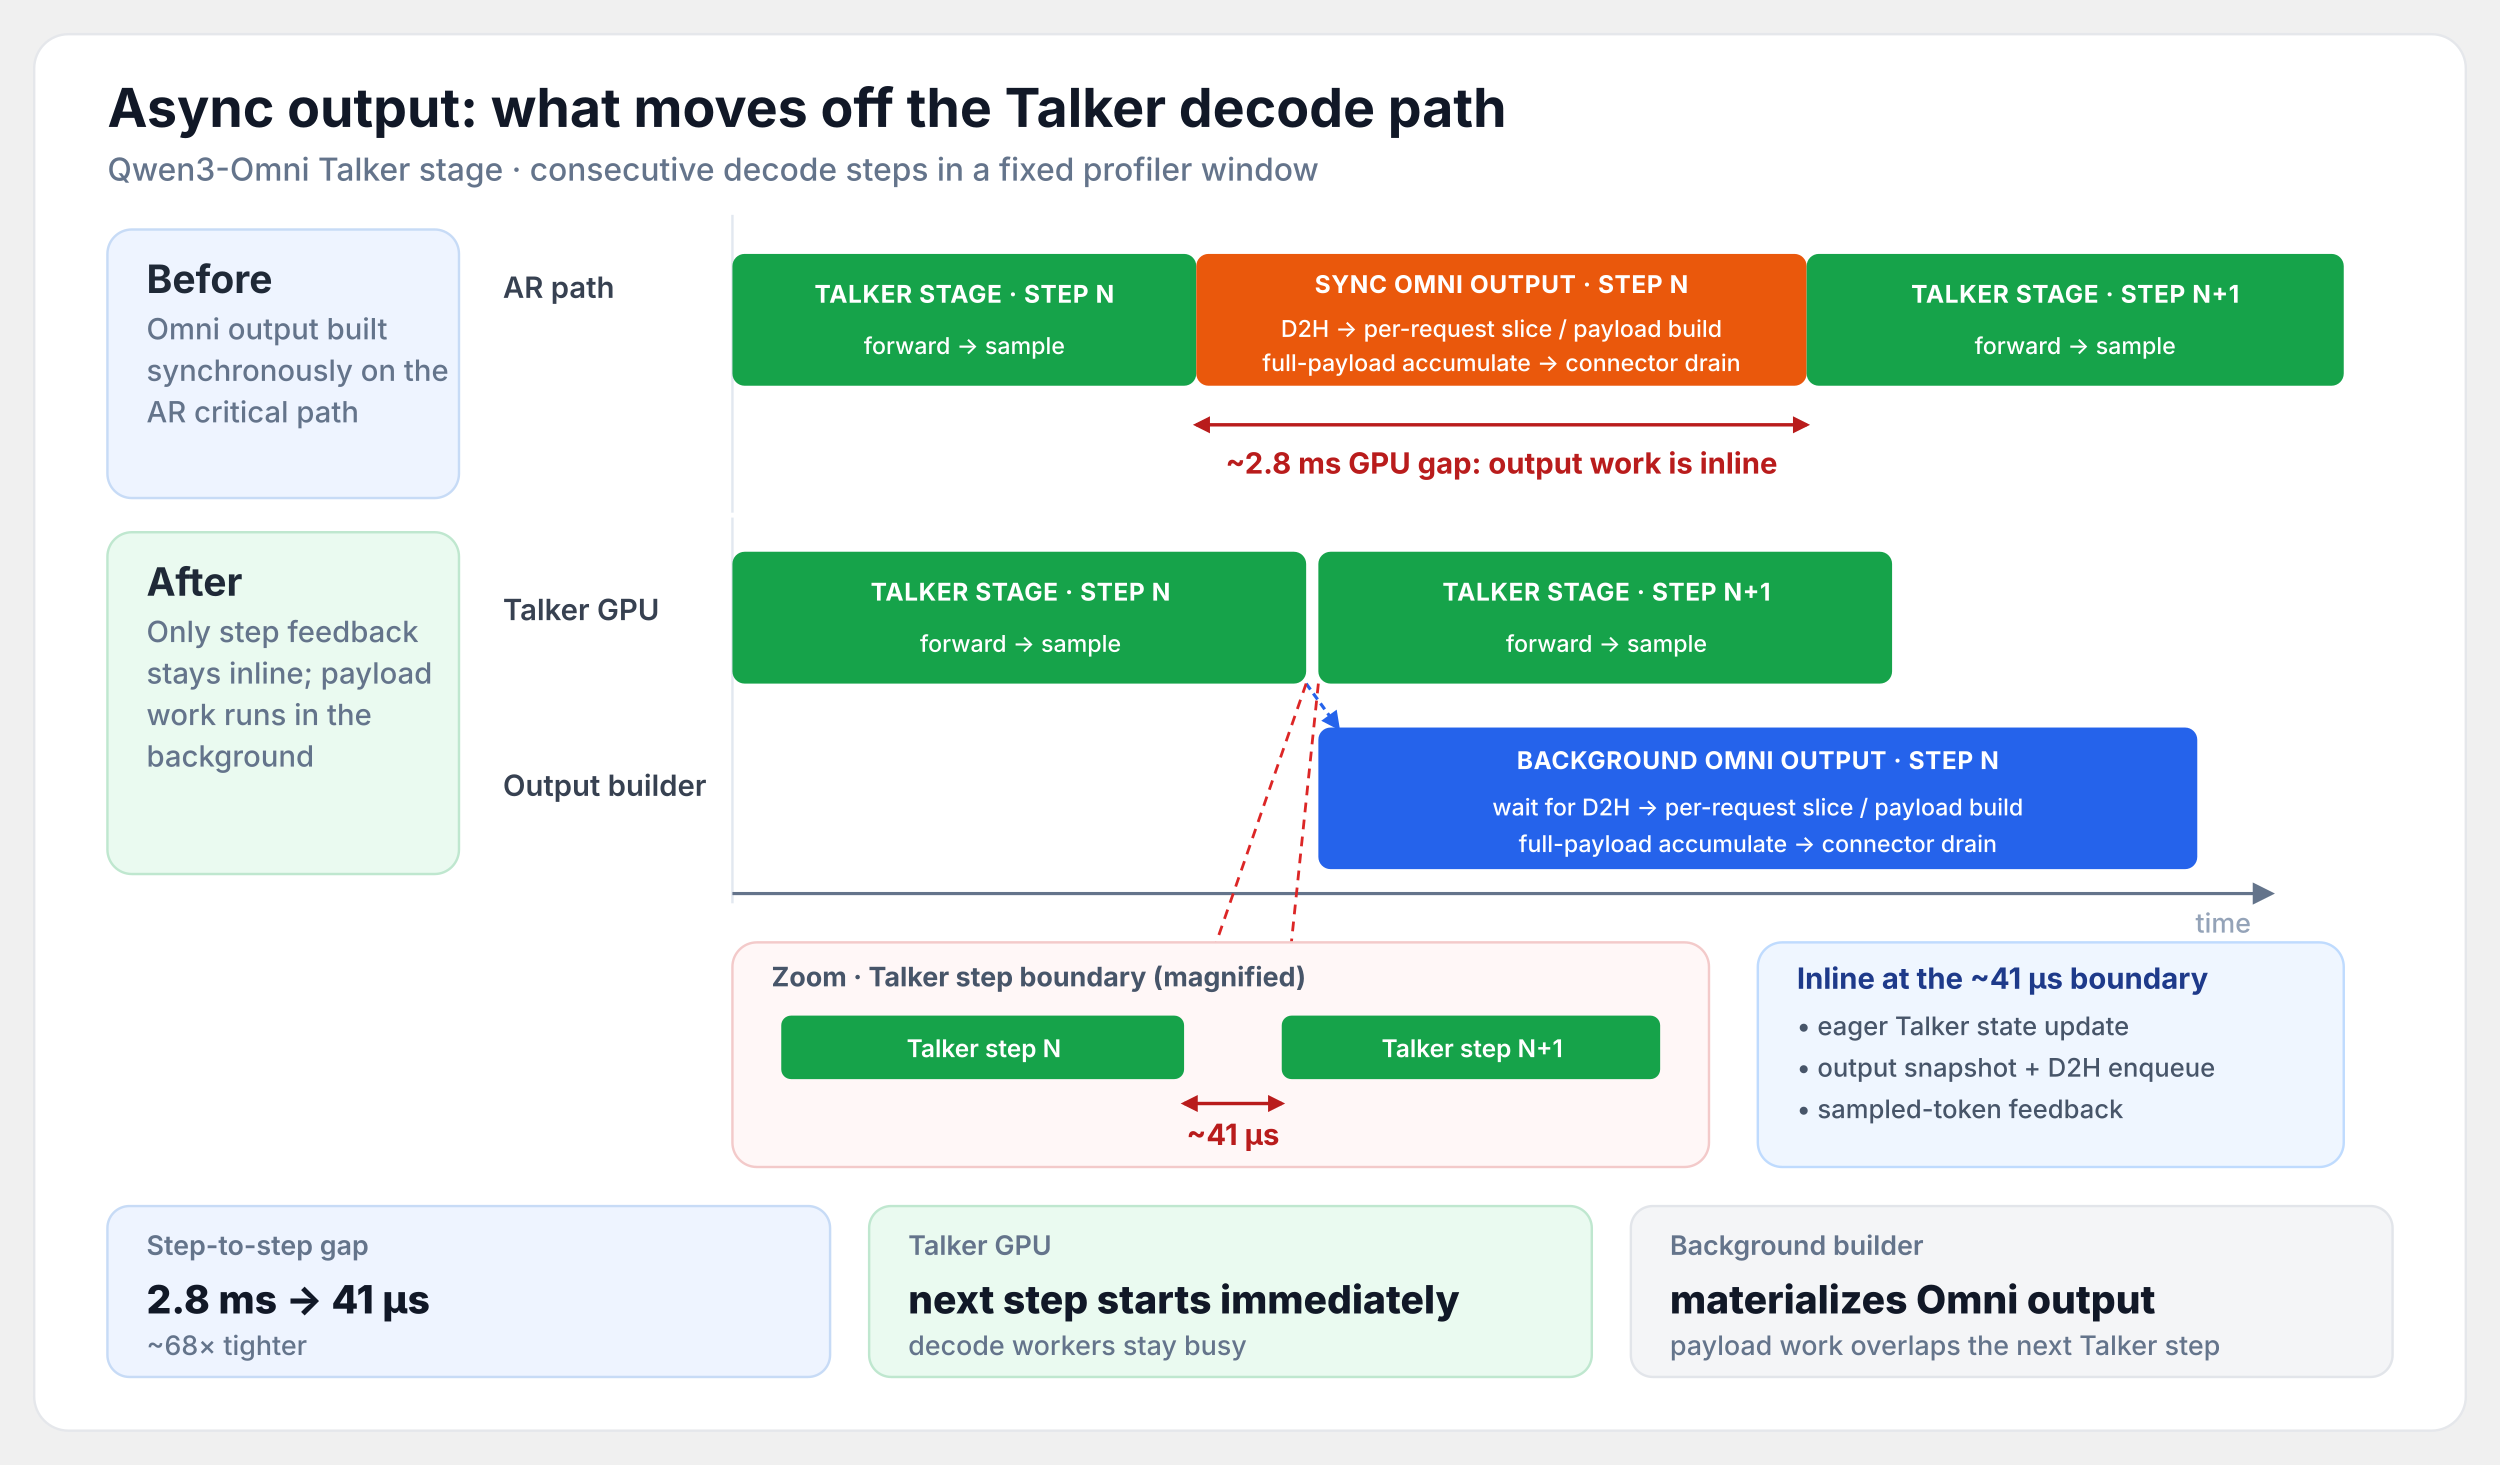
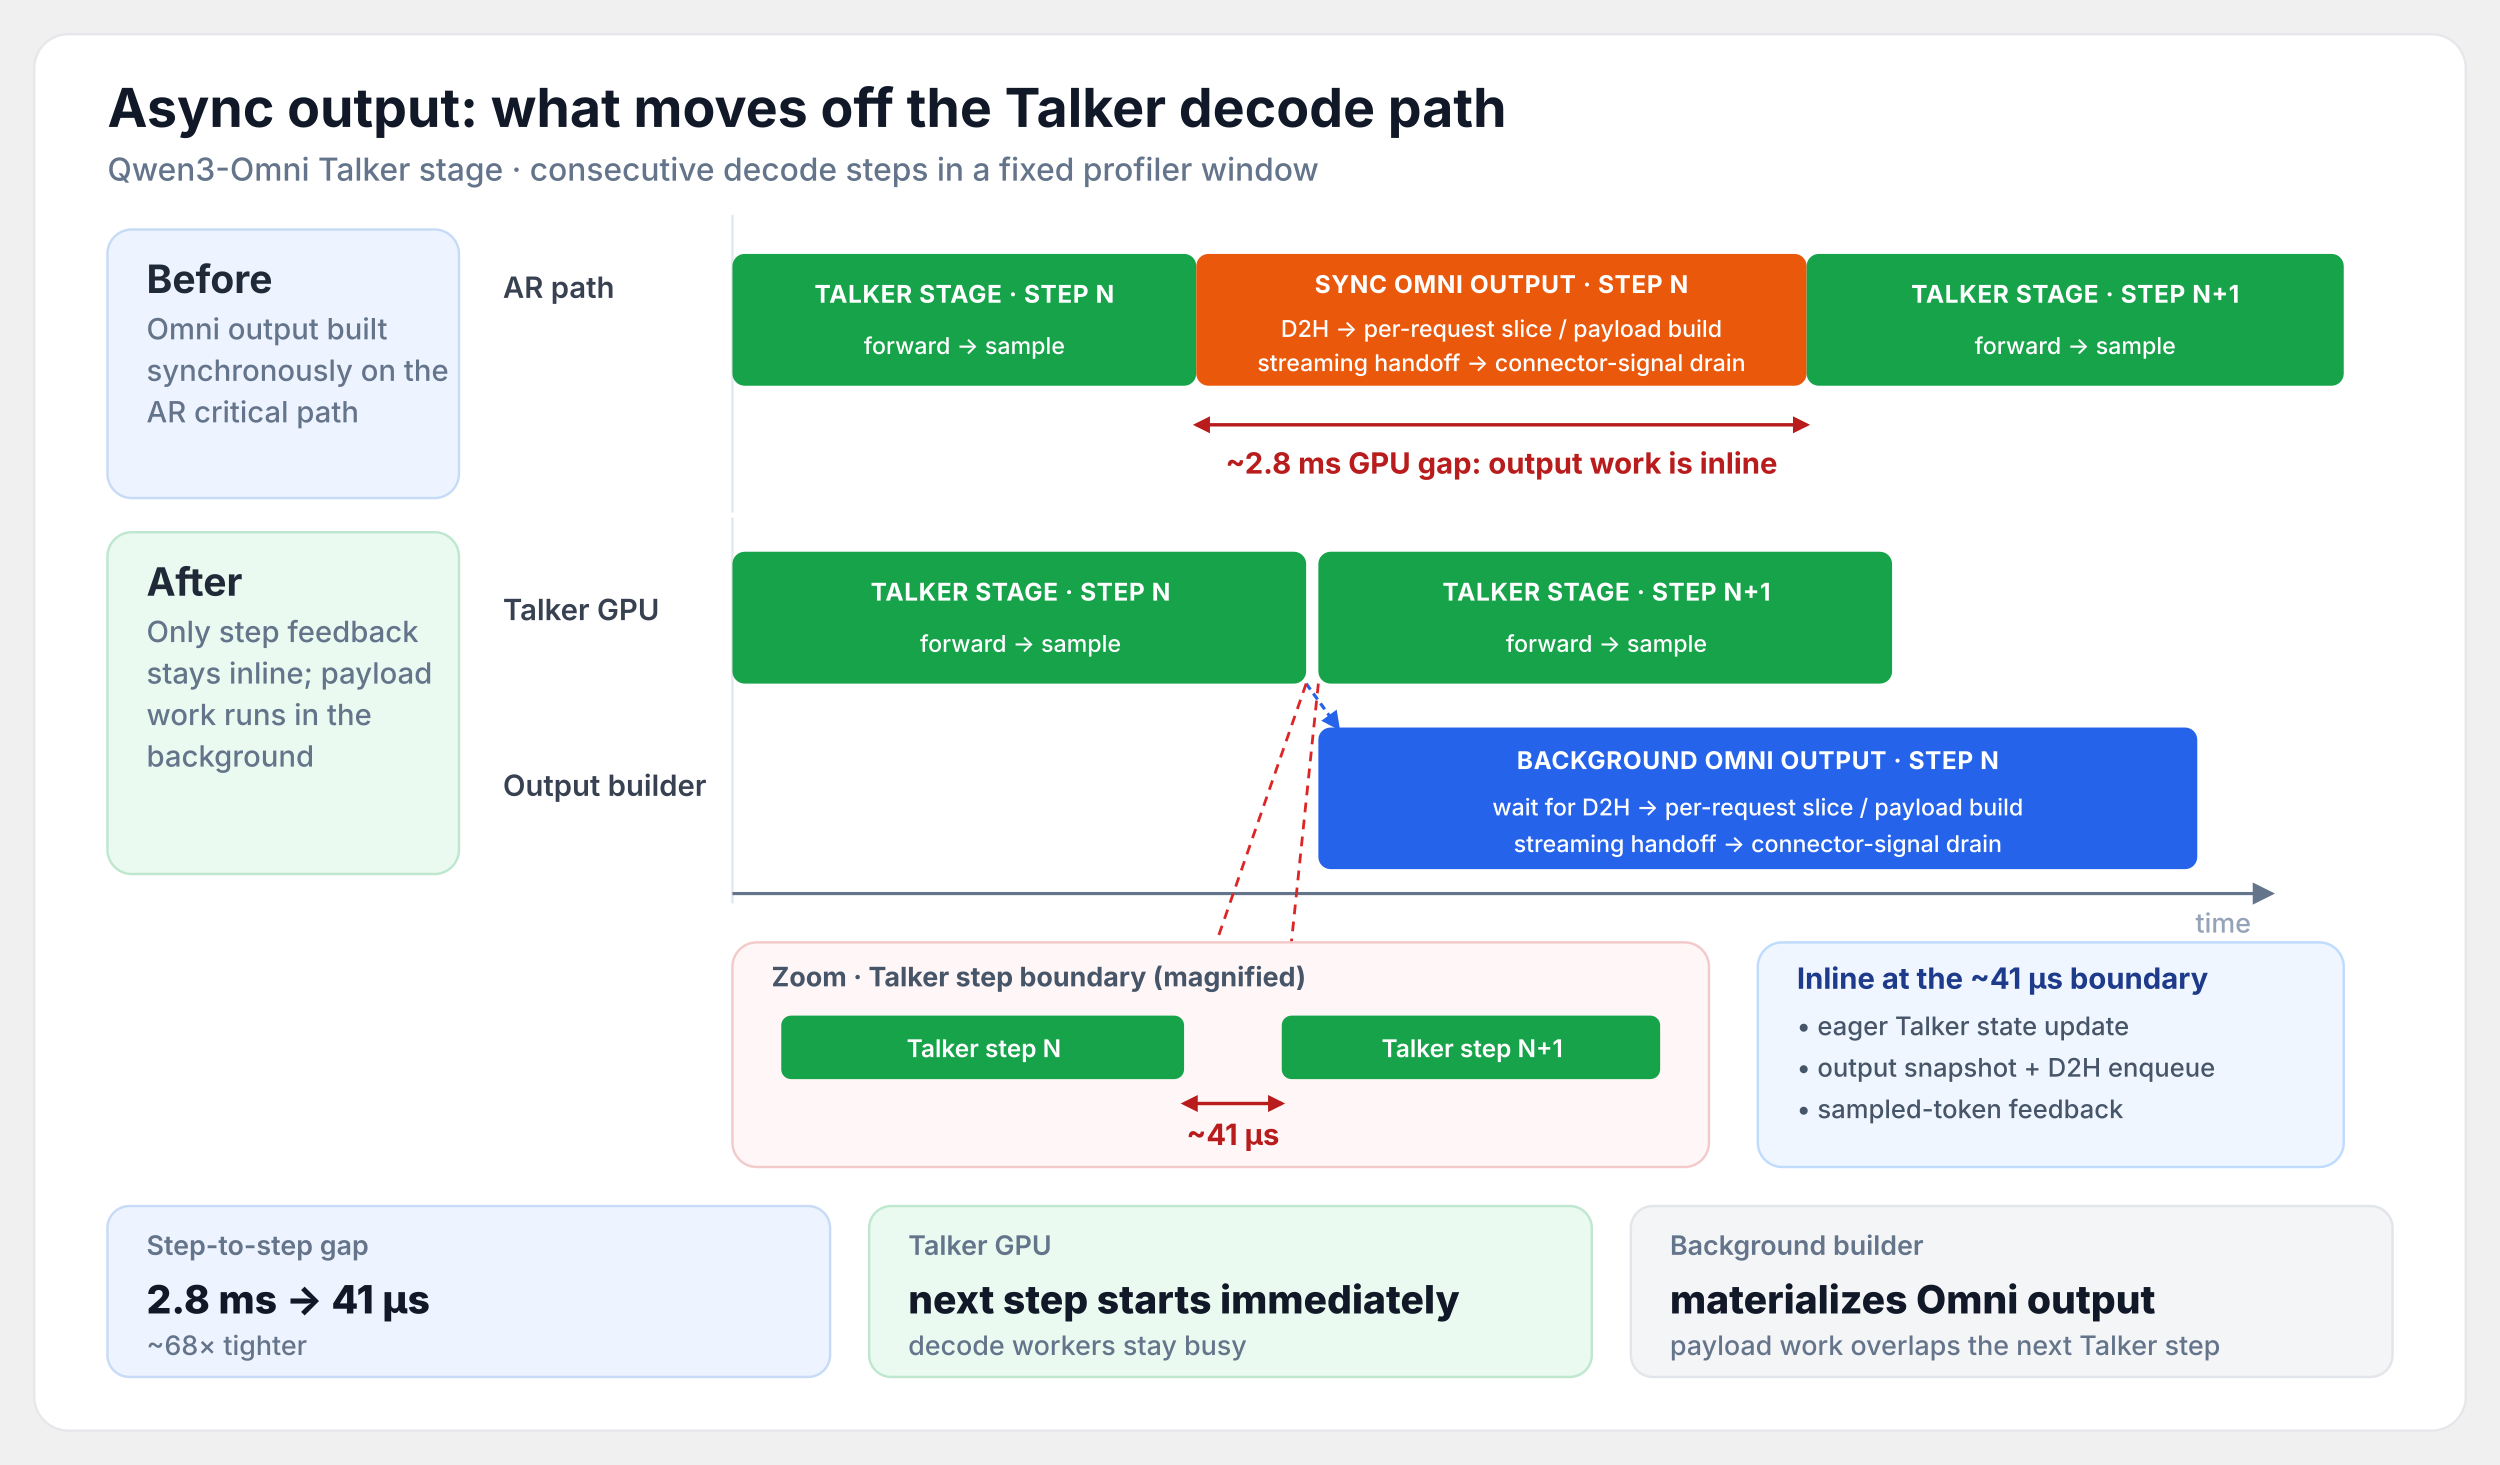
<svg xmlns="http://www.w3.org/2000/svg" width="1024" height="600" viewBox="0 0 1024 600" role="img" aria-labelledby="title desc">
  <defs>
    <marker id="time-arrow" viewBox="0 0 10 10" refX="8" refY="5" markerWidth="7" markerHeight="7" orient="auto">
      <path d="M 0 0 L 10 5 L 0 10 z" fill="#64748b" />
    </marker>
    <marker id="red-end" viewBox="0 0 10 10" refX="8" refY="5" markerWidth="5" markerHeight="5" orient="auto">
      <path d="M 0 0 L 10 5 L 0 10 z" fill="#b91c1c" />
    </marker>
    <marker id="red-start" viewBox="0 0 10 10" refX="2" refY="5" markerWidth="5" markerHeight="5" orient="auto">
      <path d="M 10 0 L 0 5 L 10 10 z" fill="#b91c1c" />
    </marker>
    <marker id="blue-end" viewBox="0 0 10 10" refX="8" refY="5" markerWidth="6" markerHeight="6" orient="auto">
      <path d="M 0 0 L 10 5 L 0 10 z" fill="#2563eb" />
    </marker>
    <style>
      .canvas { fill: #ffffff; stroke: #e5e7eb; }
      .title { font: 700 22px system-ui, -apple-system, Segoe UI, sans-serif; fill: #111827; }
      .subtitle { font: 500 13px system-ui, -apple-system, Segoe UI, sans-serif; fill: #64748b; }
      .phase { font: 700 16px system-ui, -apple-system, Segoe UI, sans-serif; fill: #1f2937; }
      .phase-sub { font: 500 12px system-ui, -apple-system, Segoe UI, sans-serif; fill: #64748b; }
      .lane { font: 600 12px system-ui, -apple-system, Segoe UI, sans-serif; fill: #374151; }
      .block-title { font: 700 10px system-ui, -apple-system, Segoe UI, sans-serif; letter-spacing: .25px; fill: #ffffff; }
      .block-op { font: 500 9.5px system-ui, -apple-system, Segoe UI, sans-serif; fill: #ffffff; }
      .axis { font: 500 11px system-ui, -apple-system, Segoe UI, sans-serif; fill: #94a3b8; }
      .measure { font: 700 12px system-ui, -apple-system, Segoe UI, sans-serif; fill: #b91c1c; }
      .inset-title { font: 700 11px system-ui, -apple-system, Segoe UI, sans-serif; fill: #475569; }
      .inset-step { font: 600 10px system-ui, -apple-system, Segoe UI, sans-serif; fill: #ffffff; }
      .note-title { font: 700 12px system-ui, -apple-system, Segoe UI, sans-serif; fill: #1e3a8a; }
      .note-text { font: 500 10.5px system-ui, -apple-system, Segoe UI, sans-serif; fill: #475569; }
      .stat-cap { font: 600 11px system-ui, -apple-system, Segoe UI, sans-serif; fill: #64748b; }
      .stat-big { font: 800 16px system-ui, -apple-system, Segoe UI, sans-serif; fill: #111827; }
      .stat-sub { font: 500 11px system-ui, -apple-system, Segoe UI, sans-serif; fill: #64748b; }
      .before-card { fill: #eef4ff; stroke: #c7dbf6; }
      .after-card { fill: #eafaf0; stroke: #bfe7cf; }
      .talker { fill: #16a34a; }
      .sync-output { fill: #ea580c; }
      .async-output { fill: #2563eb; }
      .zoom-card { fill: #fff7f7; stroke: #f3caca; }
      .note-card { fill: #eff6ff; stroke: #bfdbfe; }
      .stat-blue { fill: #eef4ff; stroke: #c7dbf6; }
      .stat-green { fill: #eafaf0; stroke: #bfe7cf; }
      .stat-gray { fill: #f4f5f7; stroke: #e2e5ea; }
      .guide { stroke: #e2e8f0; stroke-width: 1; }
      .time-line { stroke: #64748b; stroke-width: 1.3; fill: none; marker-end: url(#time-arrow); }
      .measure-line { stroke: #b91c1c; stroke-width: 1.4; marker-start: url(#red-start); marker-end: url(#red-end); }
      .zoom-lead { stroke: #dc2626; stroke-width: 1.15; stroke-dasharray: 4 3; fill: none; }
      .handoff { stroke: #2563eb; stroke-width: 1.3; stroke-dasharray: 3 2; fill: none; marker-end: url(#blue-end); }
    </style>
  </defs>
  <rect x="14" y="14" width="996" height="572" rx="14" class="canvas" />
  <text x="44" y="52" class="title">Async output: what moves off the Talker decode path</text>
  <text x="44" y="74" class="subtitle">Qwen3-Omni Talker stage · consecutive decode steps in a fixed profiler window</text>
  <rect x="44" y="94" width="144" height="110" rx="10" class="before-card" />
  <text x="60" y="120" class="phase">Before</text>
  <text x="60" y="139" class="phase-sub">Omni output built</text>
  <text x="60" y="156" class="phase-sub">synchronously on the</text>
  <text x="60" y="173" class="phase-sub">AR critical path</text>
  <text x="206" y="122" class="lane">AR path</text>
  <line x1="300" y1="88" x2="300" y2="210" class="guide" />
  <rect x="300" y="104" width="190" height="54" rx="5" class="talker" />
  <text x="395" y="124" text-anchor="middle" class="block-title">TALKER STAGE · STEP N</text>
  <text x="395" y="145" text-anchor="middle" class="block-op">forward → sample</text>
  <rect x="490" y="104" width="250" height="54" rx="5" class="sync-output" />
  <text x="615" y="120" text-anchor="middle" class="block-title">SYNC OMNI OUTPUT · STEP N</text>
  <text x="615" y="138" text-anchor="middle" class="block-op">D2H → per-request slice / payload build</text>
-   <text x="615" y="152" text-anchor="middle" class="block-op">full-payload accumulate → connector drain</text>
+   <text x="615" y="152" text-anchor="middle" class="block-op">streaming handoff → connector-signal drain</text>
  <rect x="740" y="104" width="220" height="54" rx="5" class="talker" />
  <text x="850" y="124" text-anchor="middle" class="block-title">TALKER STAGE · STEP N+1</text>
  <text x="850" y="145" text-anchor="middle" class="block-op">forward → sample</text>
  <line x1="490" y1="174" x2="740" y2="174" class="measure-line" />
  <text x="615" y="194" text-anchor="middle" class="measure">~2.8 ms GPU gap: output work is inline</text>
  <rect x="44" y="218" width="144" height="140" rx="10" class="after-card" />
  <text x="60" y="244" class="phase">After</text>
  <text x="60" y="263" class="phase-sub">Only step feedback</text>
  <text x="60" y="280" class="phase-sub">stays inline; payload</text>
  <text x="60" y="297" class="phase-sub">work runs in the</text>
  <text x="60" y="314" class="phase-sub">background</text>
  <text x="206" y="254" class="lane">Talker GPU</text>
  <text x="206" y="326" class="lane">Output builder</text>
  <line x1="300" y1="212" x2="300" y2="370" class="guide" />
  <rect x="300" y="226" width="235" height="54" rx="5" class="talker" />
  <text x="418" y="246" text-anchor="middle" class="block-title">TALKER STAGE · STEP N</text>
  <text x="418" y="267" text-anchor="middle" class="block-op">forward → sample</text>
  <rect x="540" y="226" width="235" height="54" rx="5" class="talker" />
  <text x="658" y="246" text-anchor="middle" class="block-title">TALKER STAGE · STEP N+1</text>
  <text x="658" y="267" text-anchor="middle" class="block-op">forward → sample</text>
  <path d="M 535 280 L 548 298" class="handoff" />
  <rect x="540" y="298" width="360" height="58" rx="5" class="async-output" />
  <text x="720" y="315" text-anchor="middle" class="block-title">BACKGROUND OMNI OUTPUT · STEP N</text>
  <text x="720" y="334" text-anchor="middle" class="block-op">wait for D2H → per-request slice / payload build</text>
-   <text x="720" y="349" text-anchor="middle" class="block-op">full-payload accumulate → connector drain</text>
+   <text x="720" y="349" text-anchor="middle" class="block-op">streaming handoff → connector-signal drain</text>
  <line x1="300" y1="366" x2="930" y2="366" class="time-line" />
  <text x="922" y="382" text-anchor="end" class="axis">time</text>
  <line x1="535" y1="280" x2="485" y2="424" class="zoom-lead" />
  <line x1="540" y1="280" x2="525" y2="424" class="zoom-lead" />
  <rect x="300" y="386" width="400" height="92" rx="10" class="zoom-card" />
  <text x="316" y="404" class="inset-title">Zoom · Talker step boundary (magnified)</text>
  <rect x="320" y="416" width="165" height="26" rx="4" class="talker" />
  <rect x="525" y="416" width="155" height="26" rx="4" class="talker" />
  <text x="403" y="433" text-anchor="middle" class="inset-step">Talker step N</text>
  <text x="603" y="433" text-anchor="middle" class="inset-step">Talker step N+1</text>
  <line x1="485" y1="452" x2="525" y2="452" class="measure-line" />
  <text x="505" y="469" text-anchor="middle" class="measure">~41 µs</text>
  <rect x="720" y="386" width="240" height="92" rx="10" class="note-card" />
  <text x="736" y="405" class="note-title">Inline at the ~41 µs boundary</text>
  <text x="736" y="424" class="note-text">• eager Talker state update</text>
  <text x="736" y="441" class="note-text">• output snapshot + D2H enqueue</text>
  <text x="736" y="458" class="note-text">• sampled-token feedback</text>
  <rect x="44" y="494" width="296" height="70" rx="9" class="stat-blue" />
  <text x="60" y="514" class="stat-cap">Step-to-step gap</text>
  <text x="60" y="538" class="stat-big">2.8 ms → 41 µs</text>
  <text x="60" y="555" class="stat-sub">~68× tighter</text>
  <rect x="356" y="494" width="296" height="70" rx="9" class="stat-green" />
  <text x="372" y="514" class="stat-cap">Talker GPU</text>
  <text x="372" y="538" class="stat-big">next step starts immediately</text>
  <text x="372" y="555" class="stat-sub">decode workers stay busy</text>
  <rect x="668" y="494" width="312" height="70" rx="9" class="stat-gray" />
  <text x="684" y="514" class="stat-cap">Background builder</text>
  <text x="684" y="538" class="stat-big">materializes Omni output</text>
  <text x="684" y="555" class="stat-sub">payload work overlaps the next Talker step</text>
</svg>
